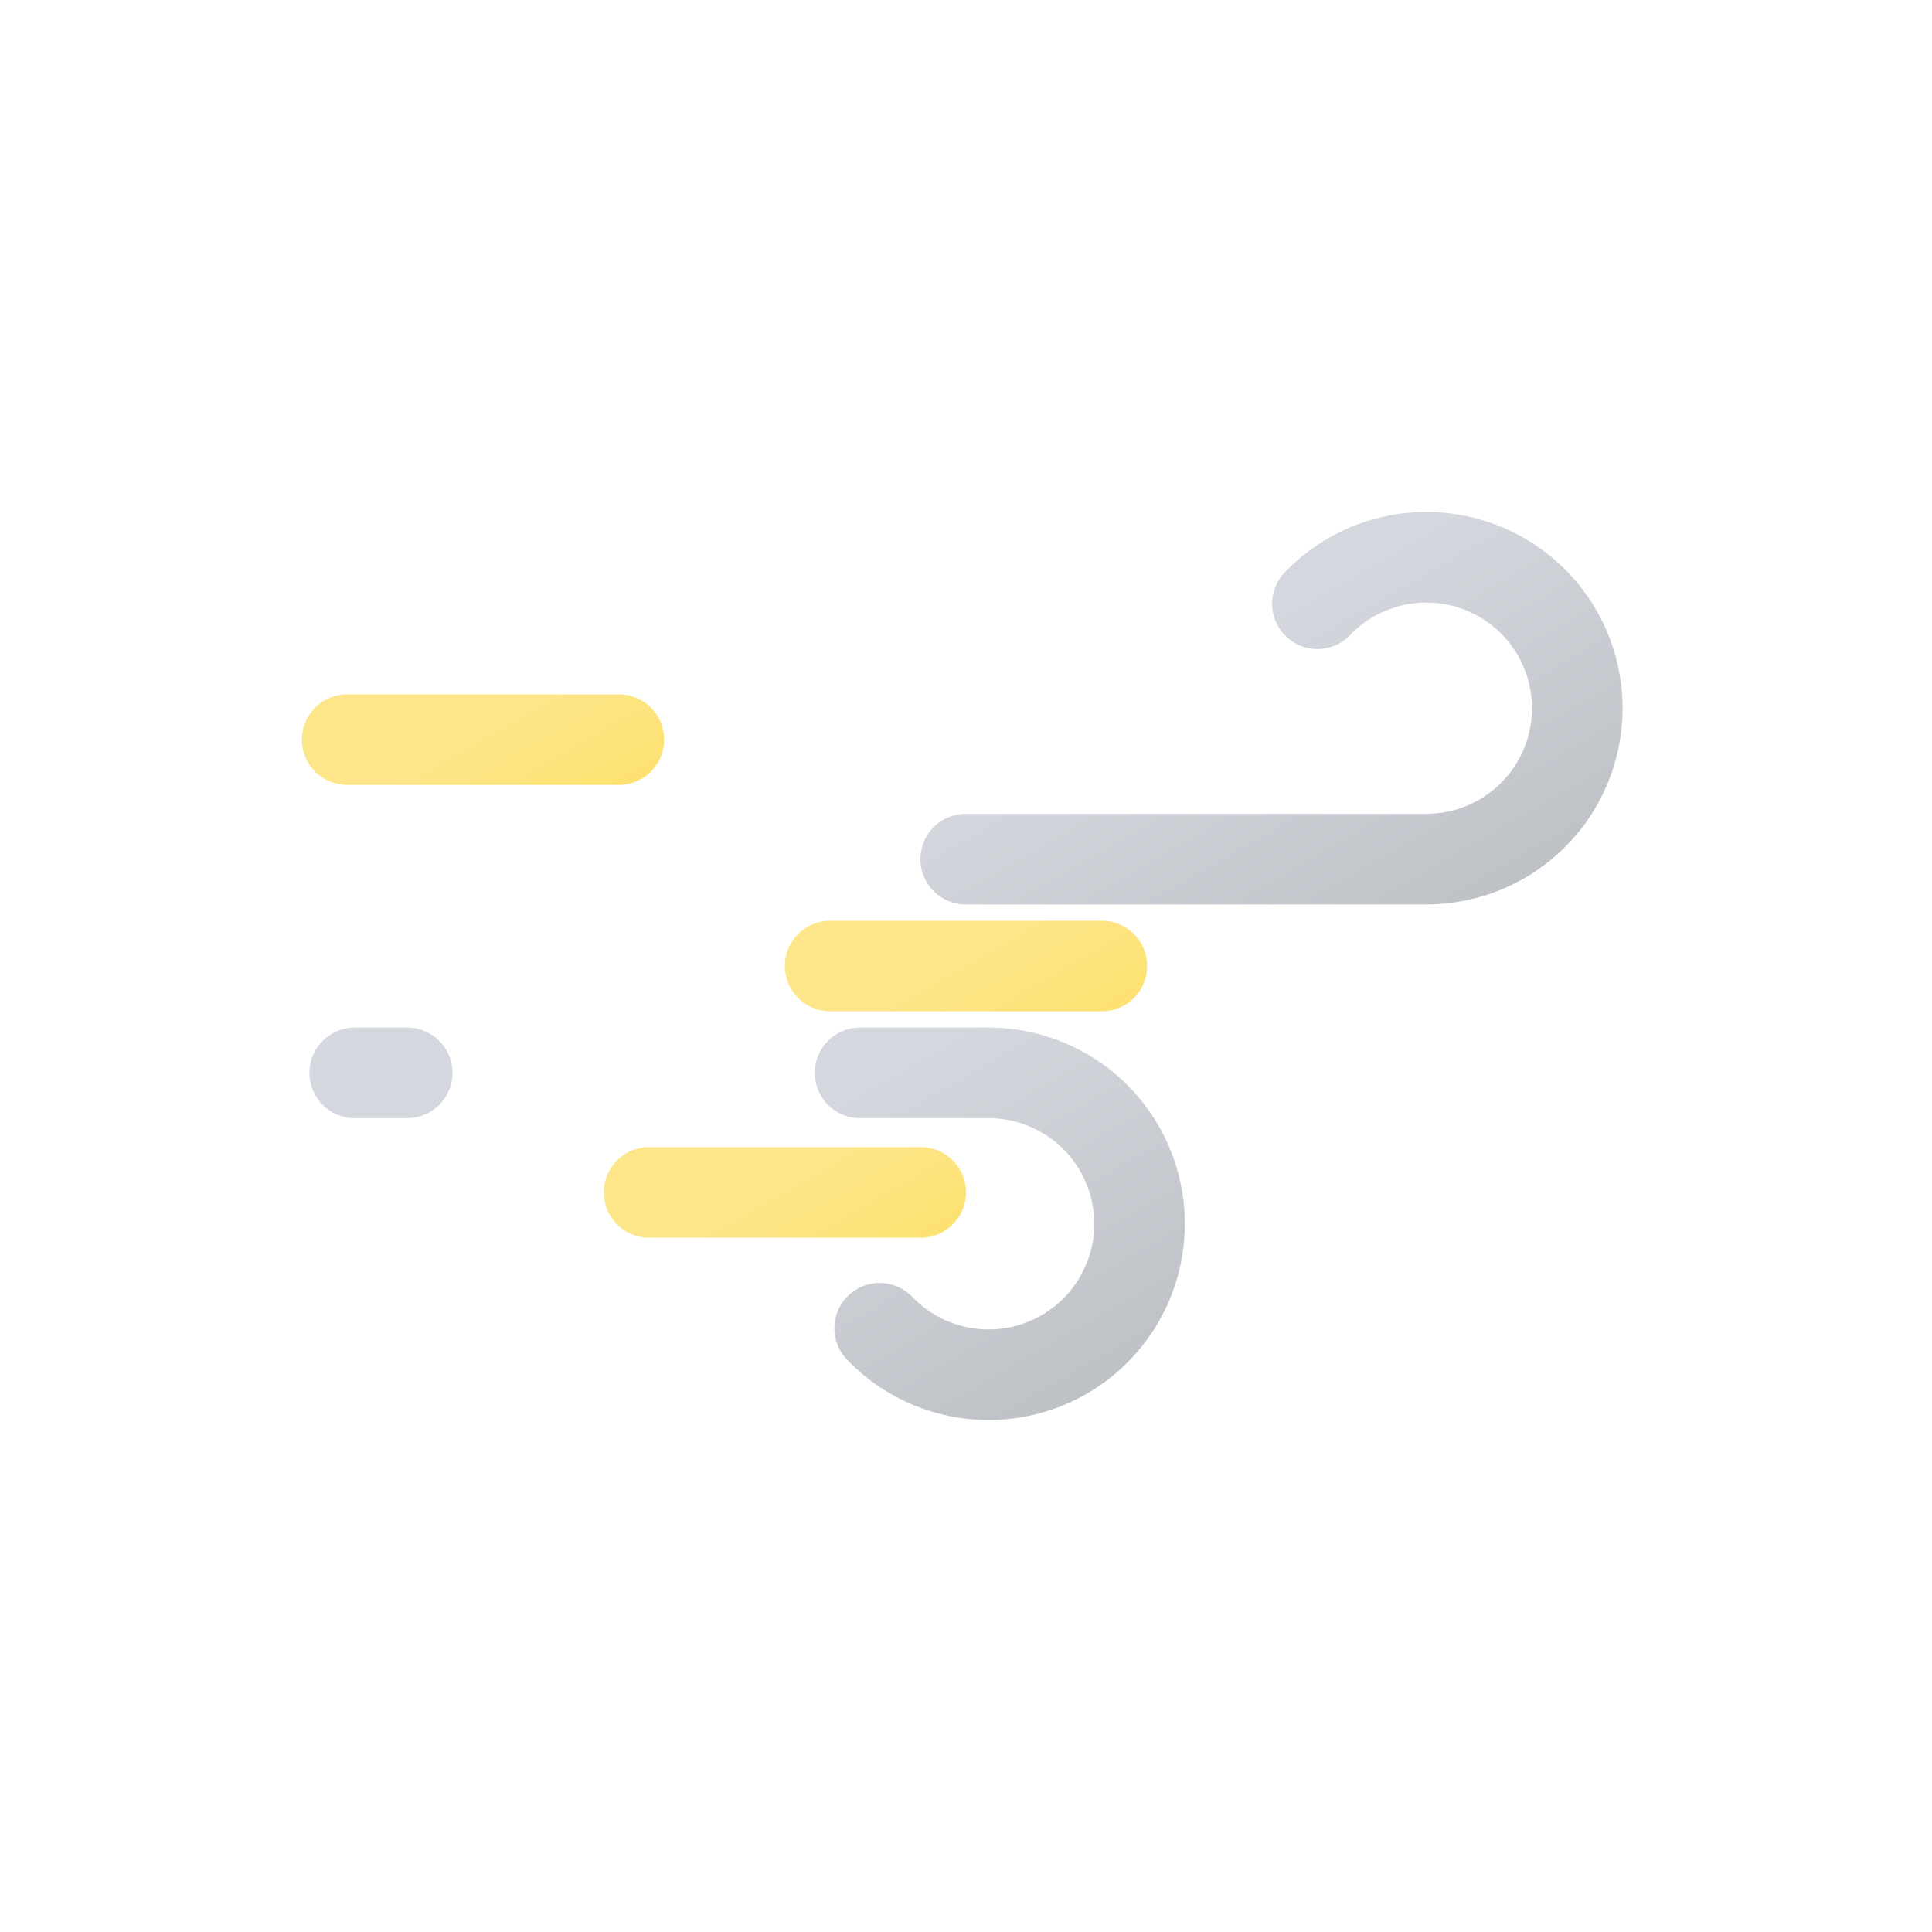
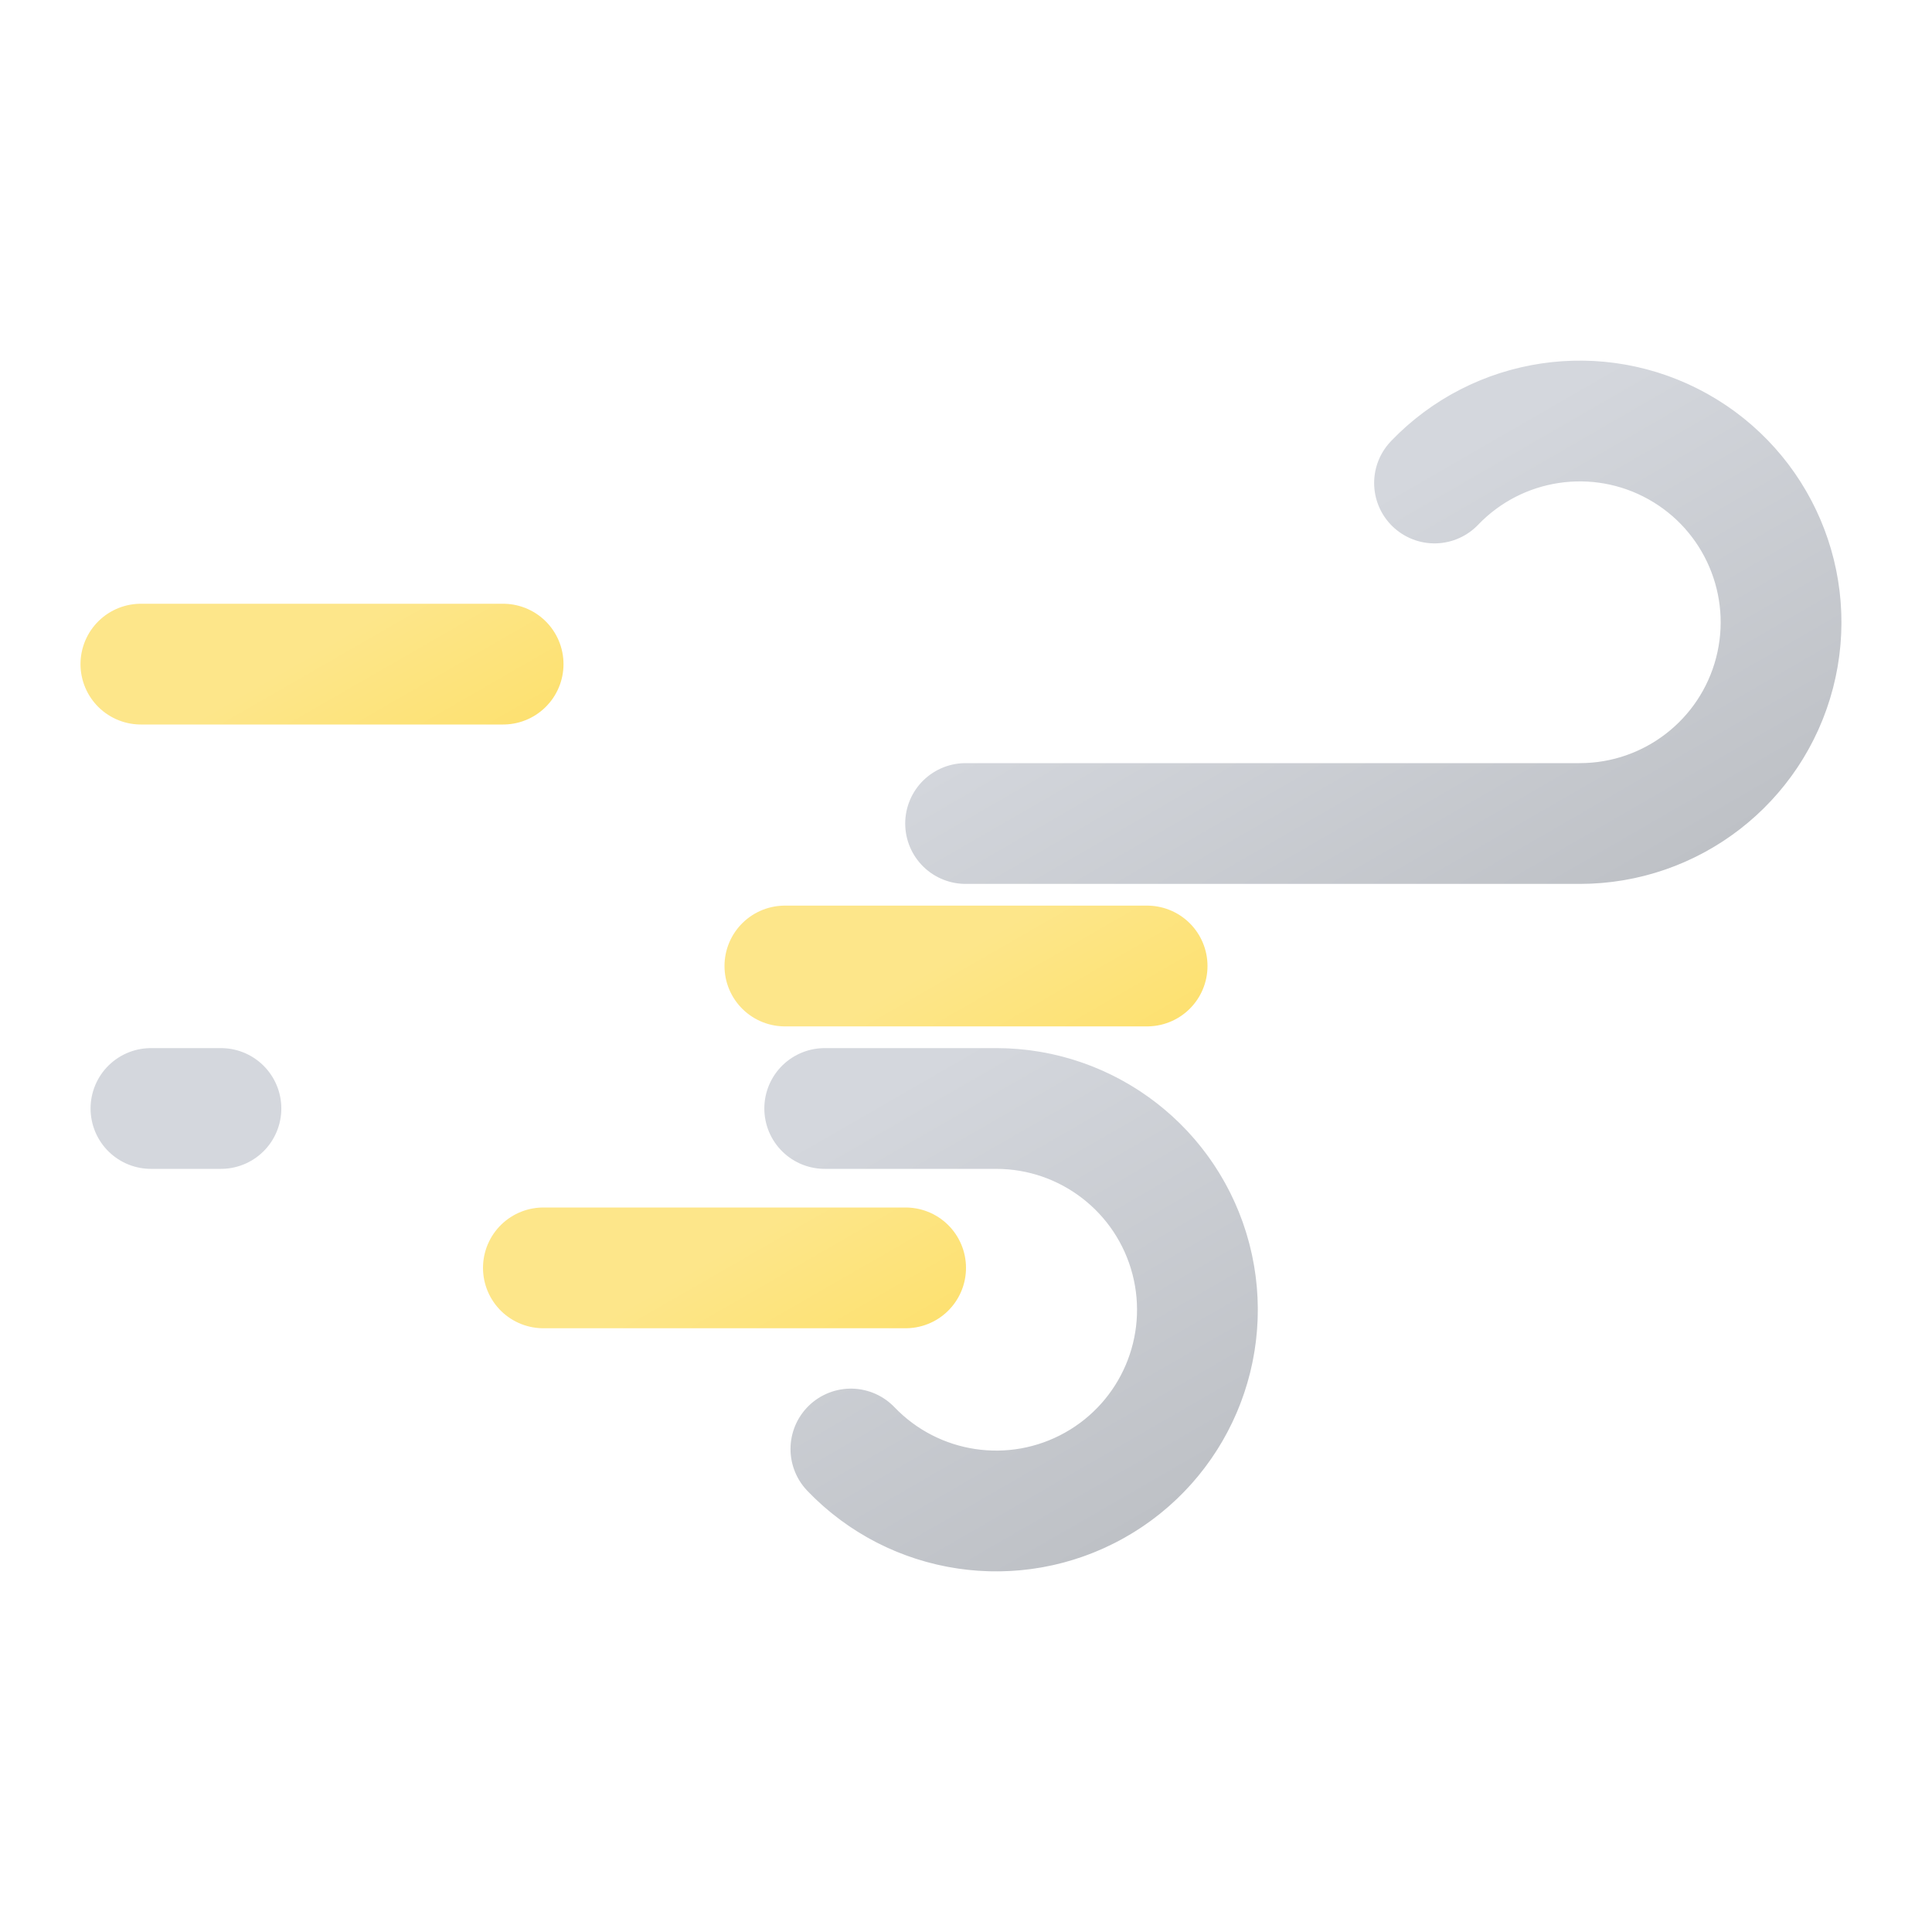
- <svg xmlns="http://www.w3.org/2000/svg" xmlns:xlink="http://www.w3.org/1999/xlink" viewBox="0 0 64 64">
+ <svg xmlns="http://www.w3.org/2000/svg" xmlns:xlink="http://www.w3.org/1999/xlink" viewBox="8 8 48 48" width="250" height="250">
  <defs>
    <linearGradient id="a" x1="27.56" x2="38.27" y1="17.64" y2="36.19" gradientUnits="userSpaceOnUse">
      <stop offset="0" stop-color="#d4d7dd" />
      <stop offset=".45" stop-color="#d4d7dd" />
      <stop offset="1" stop-color="#bec1c6" />
    </linearGradient>
    <linearGradient id="c" x1="19.96" x2="31.37" y1="29.03" y2="48.8" xlink:href="#a" />
    <linearGradient id="b" x1="24.13" x2="27.87" y1="36.25" y2="42.75" gradientUnits="userSpaceOnUse">
      <stop offset="0" stop-color="#fde68a" />
      <stop offset=".45" stop-color="#fde68a" />
      <stop offset="1" stop-color="#fde171" />
    </linearGradient>
    <linearGradient id="d" x1="14.13" x2="17.87" y1="21.25" y2="27.75" xlink:href="#b" />
    <linearGradient id="e" x1="30.13" x2="33.87" y1="28.75" y2="35.25" xlink:href="#b" />
  </defs>
  <path fill="none" stroke="url(#a)" stroke-dasharray="35 22" stroke-linecap="round" stroke-miterlimit="10" stroke-width="3" d="M43.64 20a5 5 0 113.61 8.46h-35.5">
    <animate attributeName="stroke-dashoffset" dur="2s" repeatCount="indefinite" values="-57; 57" />
  </path>
  <path fill="none" stroke="url(#c)" stroke-dasharray="24 15" stroke-linecap="round" stroke-miterlimit="10" stroke-width="3" d="M29.14 44a5 5 0 103.61-8.46h-21">
    <animate attributeName="stroke-dashoffset" begin="-1.5s" dur="2s" repeatCount="indefinite" values="-39; 39" />
  </path>
  <g>
    <path fill="none" stroke="url(#b)" stroke-linecap="round" stroke-miterlimit="10" stroke-width="3" d="M21.5 39.5h9" />
    <animateTransform attributeName="transform" dur=".9s" repeatCount="indefinite" type="translate" values="0 0; 15 0" />
    <animate attributeName="opacity" dur=".9s" repeatCount="indefinite" values="0; 1; 1; 1; 0" />
  </g>
  <g>
    <path fill="none" stroke="url(#d)" stroke-linecap="round" stroke-miterlimit="10" stroke-width="3" d="M11.5 24.5h9" />
    <animateTransform attributeName="transform" begin="-.3s" dur=".9s" repeatCount="indefinite" type="translate" values="-3 0; 18 0" />
    <animate attributeName="opacity" begin="-.3s" dur=".9s" repeatCount="indefinite" values="0; 1; 1; 1; 0" />
  </g>
  <g>
    <path fill="none" stroke="url(#e)" stroke-linecap="round" stroke-miterlimit="10" stroke-width="3" d="M27.5 32h9" />
    <animateTransform attributeName="transform" begin="-.6s" dur=".9s" repeatCount="indefinite" type="translate" values="-6 0; 12 0" />
    <animate attributeName="opacity" begin="-.6s" dur=".9s" repeatCount="indefinite" values="0; 1; 1; 1; 0" />
  </g>
</svg>
